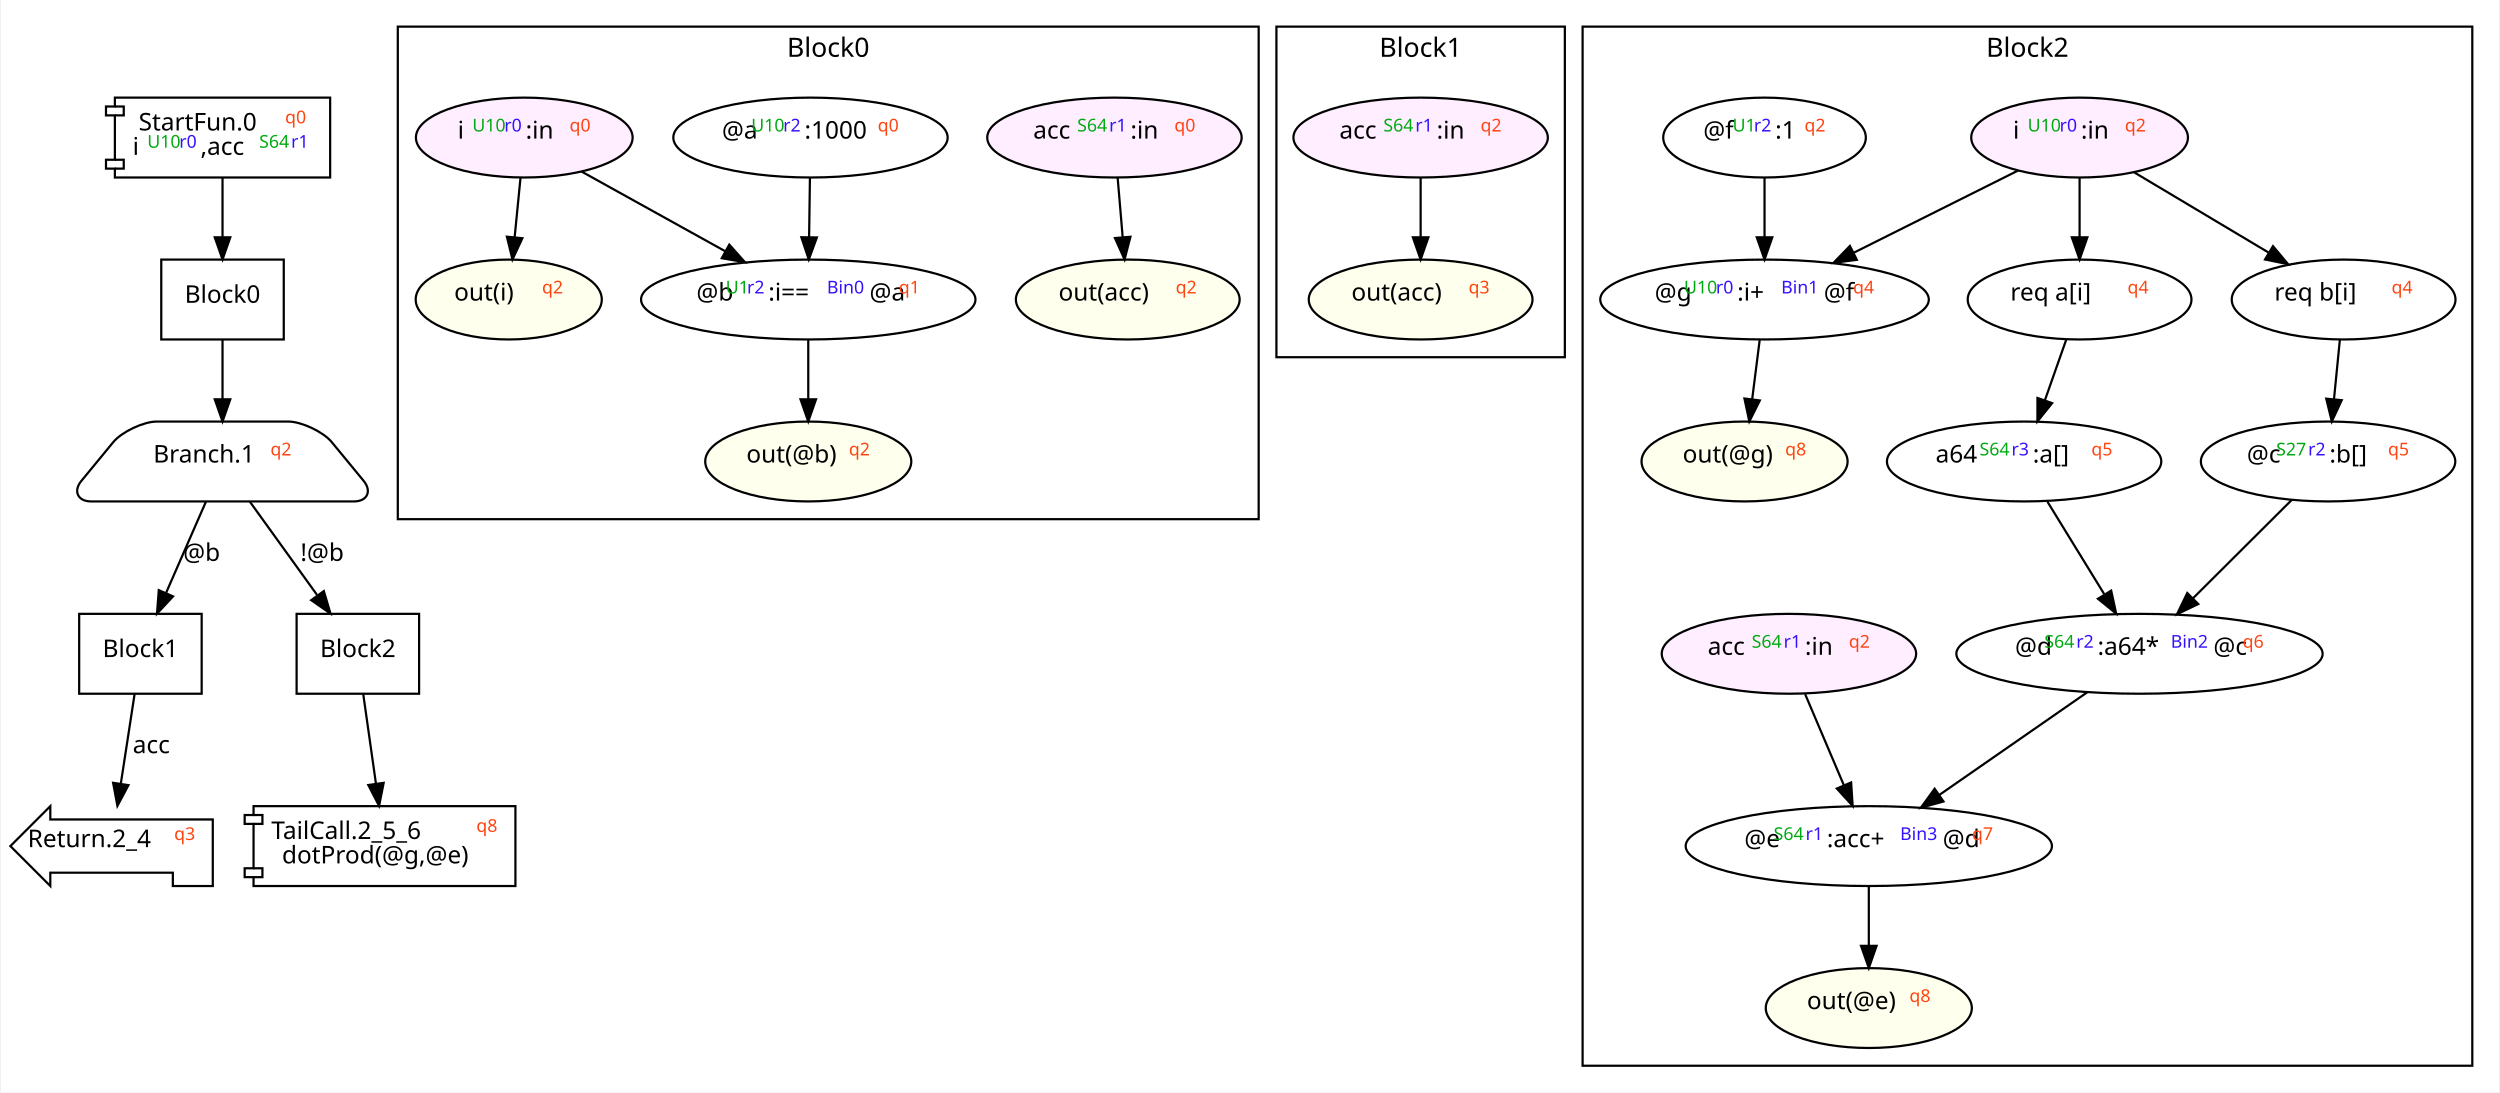
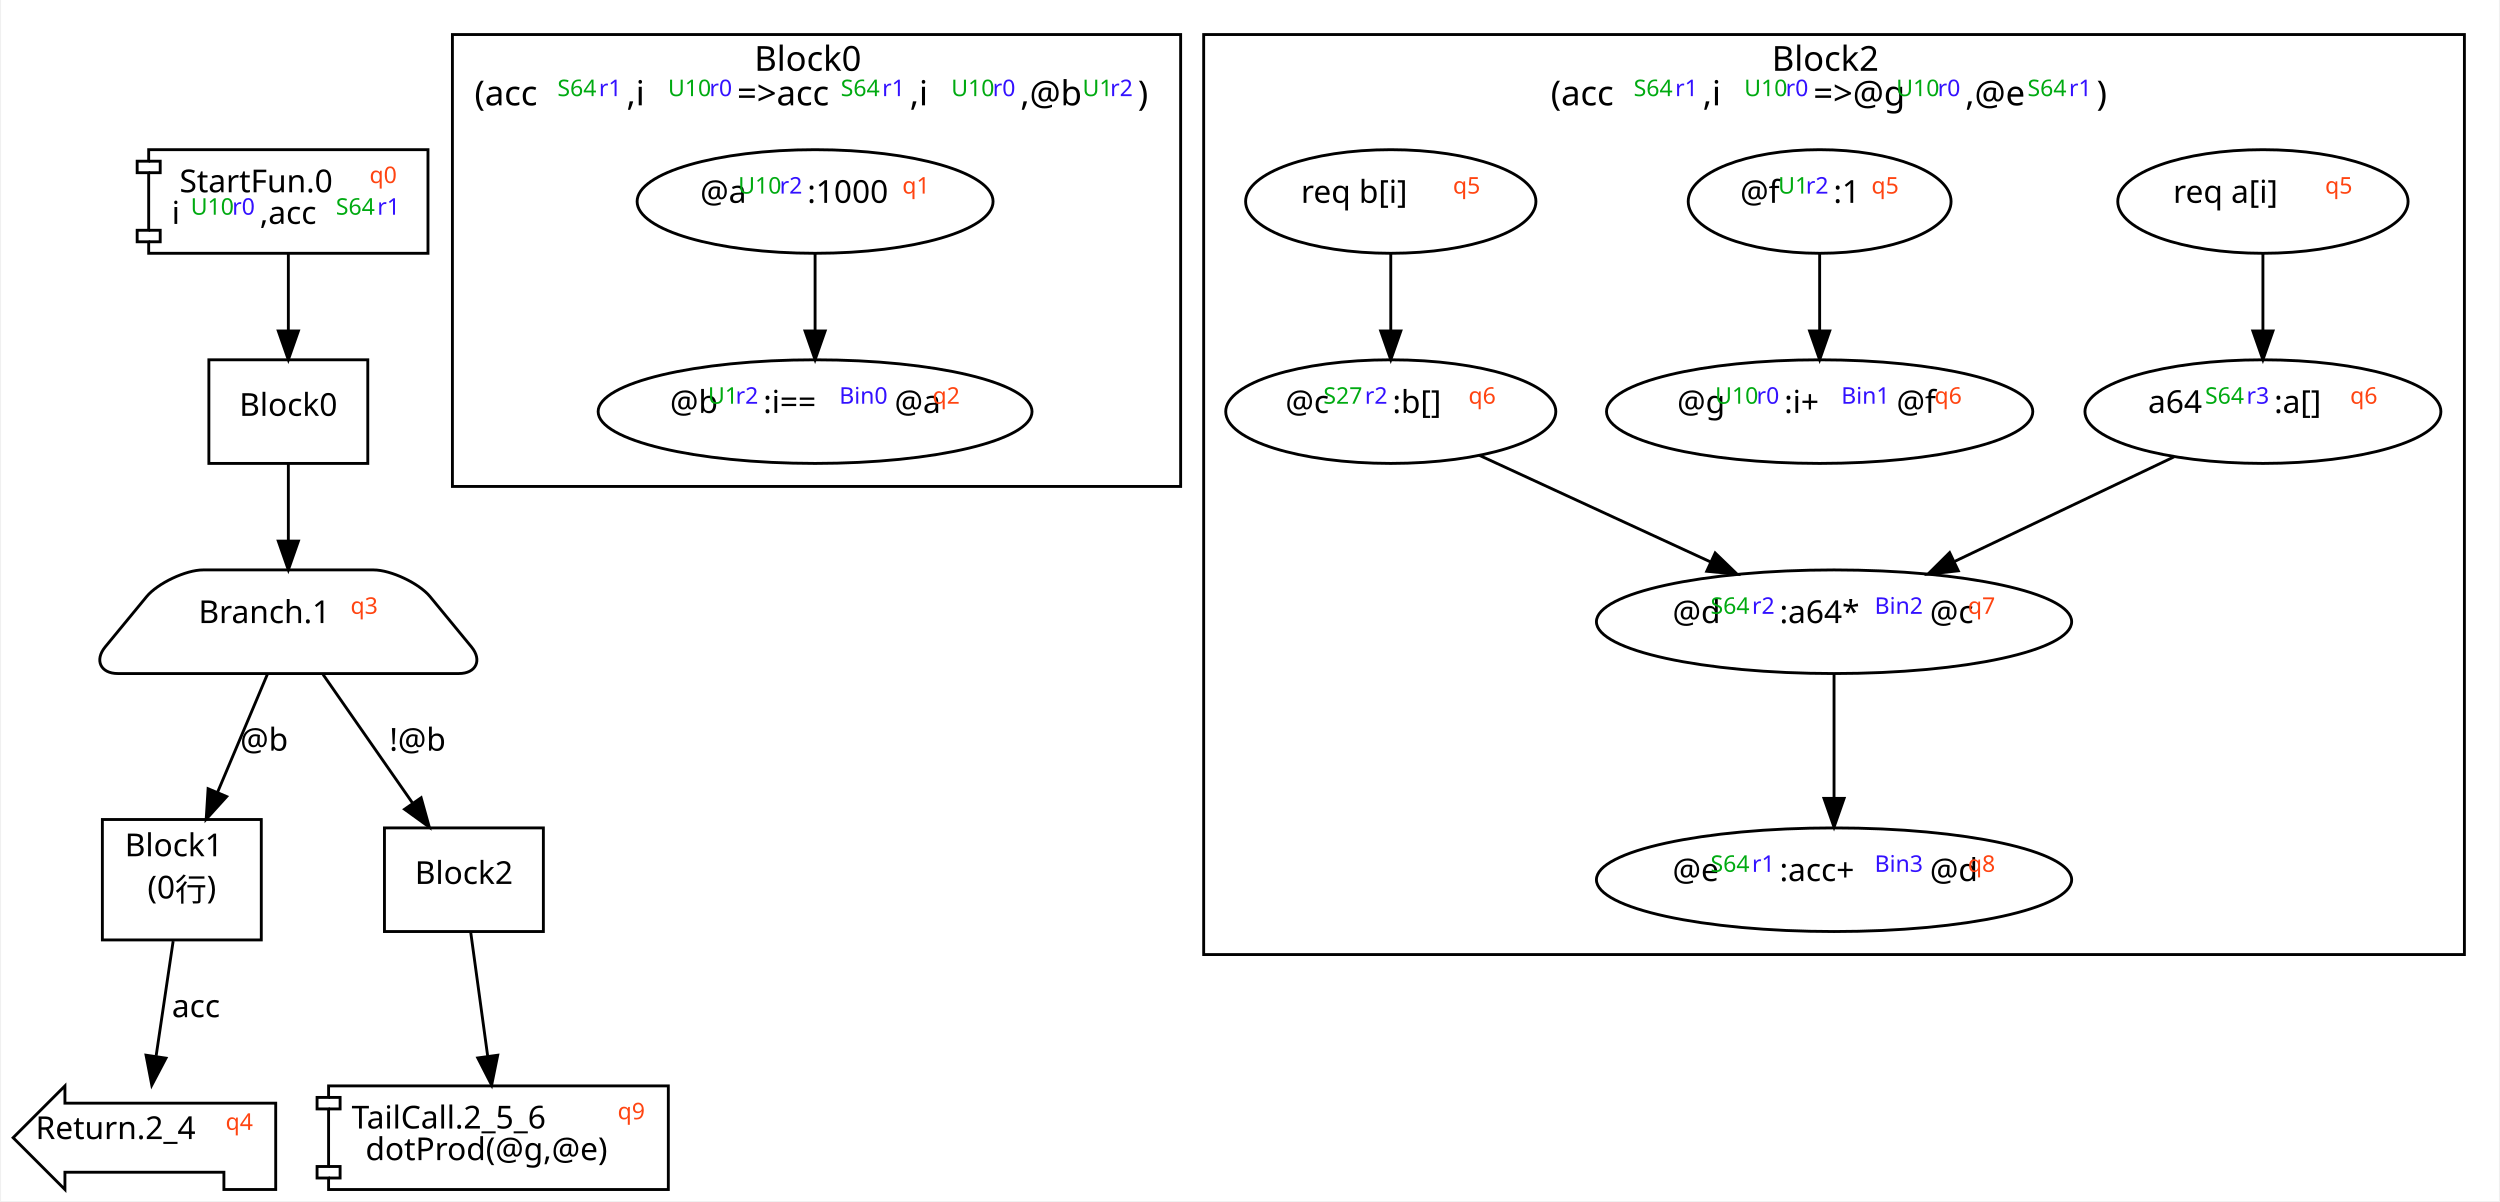
- <svg xmlns="http://www.w3.org/2000/svg" width="1126pt" height="492pt" viewBox="0.00 0.00 1125.81 492.34">
-   <g id="graph0" class="graph" transform="scale(1 1) rotate(0) translate(4 488.34)">
-     <polygon fill="white" stroke="transparent" points="-4,4 -4,-488.34 1121.81,-488.34 1121.81,4 -4,4" />
+ <svg xmlns="http://www.w3.org/2000/svg" width="868pt" height="417pt" viewBox="0.00 0.00 867.81 417.26">
+   <g id="graph0" class="graph" transform="scale(1 1) rotate(0) translate(4 413.26)">
+     <polygon fill="white" stroke="transparent" points="-4,4 -4,-413.26 863.81,-413.26 863.81,4 -4,4" />
    <g id="clust1" class="cluster">
-       <polygon fill="none" stroke="black" points="174.81,-254.34 174.81,-476.34 562.81,-476.34 562.81,-254.34 174.81,-254.34" />
-       <text text-anchor="middle" x="368.81" y="-462.74" font-family="Monaco" font-size="12.00">Block0</text>
+       <polygon fill="none" stroke="black" points="152.81,-244.26 152.81,-401.26 405.81,-401.26 405.81,-244.26 152.81,-244.26" />
+       <text text-anchor="start" x="257.7" y="-388.66" font-family="Monaco" font-size="12.00">Block0</text>
+       <text text-anchor="start" x="160.49" y="-376.66" font-family="Monaco" font-size="12.00">(acc</text>
+       <text text-anchor="start" x="189.29" y="-376.66" font-family="Monaco" baseline-shift="super" font-size="8.00" fill="#00aa11">S64</text>
+       <text text-anchor="start" x="203.69" y="-376.66" font-family="Monaco" baseline-shift="super" font-size="8.00" fill="#3311ff">r1</text>
+       <text text-anchor="start" x="213.3" y="-376.66" font-family="Monaco" font-size="12.00">,i</text>
+       <text text-anchor="start" x="227.7" y="-376.66" font-family="Monaco" baseline-shift="super" font-size="8.00" fill="#00aa11">U10</text>
+       <text text-anchor="start" x="242.1" y="-376.66" font-family="Monaco" baseline-shift="super" font-size="8.00" fill="#3311ff">r0</text>
+       <text text-anchor="start" x="251.7" y="-376.66" font-family="Monaco" font-size="12.00">=&gt;acc</text>
+       <text text-anchor="start" x="287.71" y="-376.66" font-family="Monaco" baseline-shift="super" font-size="8.00" fill="#00aa11">S64</text>
+       <text text-anchor="start" x="302.11" y="-376.66" font-family="Monaco" baseline-shift="super" font-size="8.00" fill="#3311ff">r1</text>
+       <text text-anchor="start" x="311.71" y="-376.66" font-family="Monaco" font-size="12.00">,i</text>
+       <text text-anchor="start" x="326.11" y="-376.66" font-family="Monaco" baseline-shift="super" font-size="8.00" fill="#00aa11">U10</text>
+       <text text-anchor="start" x="340.52" y="-376.66" font-family="Monaco" baseline-shift="super" font-size="8.00" fill="#3311ff">r0</text>
+       <text text-anchor="start" x="350.12" y="-376.66" font-family="Monaco" font-size="12.00">,@b</text>
+       <text text-anchor="start" x="371.72" y="-376.66" font-family="Monaco" baseline-shift="super" font-size="8.00" fill="#00aa11">U1</text>
+       <text text-anchor="start" x="381.32" y="-376.66" font-family="Monaco" baseline-shift="super" font-size="8.00" fill="#3311ff">r2</text>
+       <text text-anchor="start" x="390.92" y="-376.66" font-family="Monaco" font-size="12.00">)</text>
    </g>
    <g id="clust2" class="cluster">
-       <polygon fill="none" stroke="black" points="570.81,-327.34 570.81,-476.34 700.81,-476.34 700.81,-327.34 570.81,-327.34" />
-       <text text-anchor="middle" x="635.81" y="-462.74" font-family="Monaco" font-size="12.00">Block1</text>
-     </g>
-     <g id="clust3" class="cluster">
-       <polygon fill="none" stroke="black" points="708.81,-8 708.81,-476.34 1109.81,-476.34 1109.81,-8 708.81,-8" />
-       <text text-anchor="middle" x="909.31" y="-462.74" font-family="Monaco" font-size="12.00">Block2</text>
+       <polygon fill="none" stroke="black" points="413.81,-81.63 413.81,-401.26 851.81,-401.26 851.81,-81.63 413.81,-81.63" />
+       <text text-anchor="start" x="611.2" y="-388.66" font-family="Monaco" font-size="12.00">Block2</text>
+       <text text-anchor="start" x="534.39" y="-376.66" font-family="Monaco" font-size="12.00">(acc</text>
+       <text text-anchor="start" x="563.19" y="-376.66" font-family="Monaco" baseline-shift="super" font-size="8.00" fill="#00aa11">S64</text>
+       <text text-anchor="start" x="577.6" y="-376.66" font-family="Monaco" baseline-shift="super" font-size="8.00" fill="#3311ff">r1</text>
+       <text text-anchor="start" x="587.2" y="-376.66" font-family="Monaco" font-size="12.00">,i</text>
+       <text text-anchor="start" x="601.6" y="-376.66" font-family="Monaco" baseline-shift="super" font-size="8.00" fill="#00aa11">U10</text>
+       <text text-anchor="start" x="616" y="-376.66" font-family="Monaco" baseline-shift="super" font-size="8.00" fill="#3311ff">r0</text>
+       <text text-anchor="start" x="625.6" y="-376.66" font-family="Monaco" font-size="12.00">=&gt;@g</text>
+       <text text-anchor="start" x="654.41" y="-376.66" font-family="Monaco" baseline-shift="super" font-size="8.00" fill="#00aa11">U10</text>
+       <text text-anchor="start" x="668.81" y="-376.66" font-family="Monaco" baseline-shift="super" font-size="8.00" fill="#3311ff">r0</text>
+       <text text-anchor="start" x="678.41" y="-376.66" font-family="Monaco" font-size="12.00">,@e</text>
+       <text text-anchor="start" x="700.02" y="-376.66" font-family="Monaco" baseline-shift="super" font-size="8.00" fill="#00aa11">S64</text>
+       <text text-anchor="start" x="714.42" y="-376.66" font-family="Monaco" baseline-shift="super" font-size="8.00" fill="#3311ff">r1</text>
+       <text text-anchor="start" x="724.02" y="-376.66" font-family="Monaco" font-size="12.00">)</text>
    </g>
    <g id="node1" class="node">
-       <polygon fill="none" stroke="black" points="144.32,-444.34 47.29,-444.34 47.29,-440.34 43.29,-440.34 43.29,-436.34 47.29,-436.34 47.29,-416.34 43.29,-416.34 43.29,-412.34 47.29,-412.34 47.29,-408.34 144.32,-408.34 144.32,-444.34" />
-       <polyline fill="none" stroke="black" points="47.29,-440.34 51.29,-440.34 51.29,-436.34 47.29,-436.34 " />
-       <polyline fill="none" stroke="black" points="47.29,-416.34 51.29,-416.34 51.29,-412.34 47.29,-412.34 " />
-       <text text-anchor="start" x="58" y="-429.54" font-family="Monaco" font-size="11.00">StartFun.0</text>
-       <text text-anchor="start" x="124.01" y="-429.54" font-family="Monaco" baseline-shift="super" font-size="8.00" fill="#ff4411">q0</text>
-       <text text-anchor="start" x="55.3" y="-418.54" font-family="Monaco" font-size="11.00">i</text>
-       <text text-anchor="start" x="61.9" y="-418.54" font-family="Monaco" baseline-shift="super" font-size="8.00" fill="#00aa11">U10</text>
-       <text text-anchor="start" x="76.3" y="-418.54" font-family="Monaco" baseline-shift="super" font-size="8.00" fill="#3311ff">r0</text>
-       <text text-anchor="start" x="85.9" y="-418.54" font-family="Monaco" font-size="11.00">,acc</text>
-       <text text-anchor="start" x="112.31" y="-418.54" font-family="Monaco" baseline-shift="super" font-size="8.00" fill="#00aa11">S64</text>
-       <text text-anchor="start" x="126.71" y="-418.54" font-family="Monaco" baseline-shift="super" font-size="8.00" fill="#3311ff">r1</text>
+       <polygon fill="none" stroke="black" points="144.32,-361.26 47.29,-361.26 47.29,-357.26 43.29,-357.26 43.29,-353.26 47.29,-353.26 47.29,-333.26 43.29,-333.26 43.29,-329.26 47.29,-329.26 47.29,-325.26 144.32,-325.26 144.32,-361.26" />
+       <polyline fill="none" stroke="black" points="47.29,-357.26 51.29,-357.26 51.29,-353.26 47.29,-353.26 " />
+       <polyline fill="none" stroke="black" points="47.29,-333.26 51.29,-333.26 51.29,-329.26 47.29,-329.26 " />
+       <text text-anchor="start" x="58" y="-346.46" font-family="Monaco" font-size="11.00">StartFun.0</text>
+       <text text-anchor="start" x="124.01" y="-346.46" font-family="Monaco" baseline-shift="super" font-size="8.00" fill="#ff4411">q0</text>
+       <text text-anchor="start" x="55.3" y="-335.46" font-family="Monaco" font-size="11.00">i</text>
+       <text text-anchor="start" x="61.9" y="-335.46" font-family="Monaco" baseline-shift="super" font-size="8.00" fill="#00aa11">U10</text>
+       <text text-anchor="start" x="76.3" y="-335.46" font-family="Monaco" baseline-shift="super" font-size="8.00" fill="#3311ff">r0</text>
+       <text text-anchor="start" x="85.9" y="-335.46" font-family="Monaco" font-size="11.00">,acc</text>
+       <text text-anchor="start" x="112.31" y="-335.46" font-family="Monaco" baseline-shift="super" font-size="8.00" fill="#00aa11">S64</text>
+       <text text-anchor="start" x="126.71" y="-335.46" font-family="Monaco" baseline-shift="super" font-size="8.00" fill="#3311ff">r1</text>
    </g>
    <g id="node2" class="node">
-       <polygon fill="none" stroke="black" points="123.41,-371.34 68.2,-371.34 68.2,-335.34 123.41,-335.34 123.41,-371.34" />
-       <text text-anchor="middle" x="95.81" y="-351.87" font-family="Monaco" font-size="11.00">Block0</text>
+       <polygon fill="none" stroke="black" points="123.41,-288.26 68.2,-288.26 68.2,-252.26 123.41,-252.26 123.41,-288.26" />
+       <text text-anchor="middle" x="95.81" y="-268.79" font-family="Monaco" font-size="11.00">Block0</text>
    </g>
    <g id="edge1" class="edge">
-       <path fill="none" stroke="black" d="M95.81,-408.15C95.81,-400.13 95.81,-390.38 95.81,-381.41" />
-       <polygon fill="black" stroke="black" points="99.31,-381.37 95.81,-371.37 92.31,-381.37 99.31,-381.37" />
+       <path fill="none" stroke="black" d="M95.81,-325.07C95.81,-317.04 95.81,-307.3 95.81,-298.32" />
+       <polygon fill="black" stroke="black" points="99.31,-298.28 95.81,-288.28 92.31,-298.28 99.31,-298.28" />
    </g>
    <g id="node3" class="node">
-       <path fill="none" stroke="black" d="M125.41,-298.34C125.41,-298.34 66.2,-298.34 66.2,-298.34 60.2,-298.34 50.39,-293.7 46.57,-289.07 46.57,-289.07 32.19,-271.6 32.19,-271.6 28.38,-266.97 30.57,-262.34 36.57,-262.34 36.57,-262.34 155.05,-262.34 155.05,-262.34 161.05,-262.34 163.23,-266.97 159.42,-271.6 159.42,-271.6 145.04,-289.07 145.04,-289.07 141.23,-293.7 131.41,-298.34 125.41,-298.34" />
-       <text text-anchor="start" x="64.6" y="-279.87" font-family="Monaco" font-size="11.00">Branch.1</text>
-       <text text-anchor="start" x="117.41" y="-279.87" font-family="Monaco" baseline-shift="super" font-size="8.00" fill="#ff4411">q2</text>
+       <path fill="none" stroke="black" d="M125.41,-215.26C125.41,-215.26 66.2,-215.26 66.2,-215.26 60.2,-215.26 50.39,-210.62 46.57,-205.99 46.57,-205.99 32.19,-188.52 32.19,-188.52 28.38,-183.89 30.57,-179.26 36.57,-179.26 36.57,-179.26 155.05,-179.26 155.05,-179.26 161.05,-179.26 163.23,-183.89 159.42,-188.52 159.42,-188.52 145.04,-205.99 145.04,-205.99 141.23,-210.62 131.41,-215.26 125.41,-215.26" />
+       <text text-anchor="start" x="64.6" y="-196.79" font-family="Monaco" font-size="11.00">Branch.1</text>
+       <text text-anchor="start" x="117.41" y="-196.79" font-family="Monaco" baseline-shift="super" font-size="8.00" fill="#ff4411">q3</text>
    </g>
    <g id="edge2" class="edge">
-       <path fill="none" stroke="black" d="M95.81,-335.15C95.81,-327.13 95.81,-317.38 95.81,-308.41" />
-       <polygon fill="black" stroke="black" points="99.31,-308.37 95.81,-298.37 92.31,-308.37 99.31,-308.37" />
+       <path fill="none" stroke="black" d="M95.81,-252.07C95.81,-244.04 95.81,-234.3 95.81,-225.32" />
+       <polygon fill="black" stroke="black" points="99.31,-225.28 95.81,-215.28 92.31,-225.28 99.31,-225.28" />
    </g>
    <g id="node4" class="node">
-       <polygon fill="none" stroke="black" points="86.41,-211.67 31.2,-211.67 31.2,-175.67 86.41,-175.67 86.41,-211.67" />
-       <text text-anchor="middle" x="58.81" y="-192.2" font-family="Monaco" font-size="11.00">Block1</text>
+       <polygon fill="none" stroke="black" points="86.41,-128.55 31.2,-128.55 31.2,-86.71 86.41,-86.71 86.41,-128.55" />
+       <text text-anchor="start" x="39" y="-115.79" font-family="Monaco" font-size="11.00">Block1</text>
+       <text text-anchor="middle" x="58.81" y="-101.12" font-family="Monaco" font-size="11.00">(0行)</text>
    </g>
    <g id="edge3" class="edge">
-       <path fill="none" stroke="black" d="M88.32,-262.2C83.15,-250.38 76.19,-234.44 70.32,-221.01" />
-       <polygon fill="black" stroke="black" points="73.49,-219.54 66.28,-211.78 67.08,-222.34 73.49,-219.54" />
-       <text text-anchor="middle" x="86.41" y="-235.54" font-family="Monaco" font-size="11.00">@b</text>
+       <path fill="none" stroke="black" d="M88.5,-178.94C83.58,-167.3 76.98,-151.67 71.25,-138.1" />
+       <polygon fill="black" stroke="black" points="74.38,-136.52 67.27,-128.66 67.93,-139.24 74.38,-136.52" />
+       <text text-anchor="middle" x="87.41" y="-152.46" font-family="Monaco" font-size="11.00">@b</text>
    </g>
    <g id="node5" class="node">
-       <polygon fill="none" stroke="black" points="184.41,-211.67 129.2,-211.67 129.2,-175.67 184.41,-175.67 184.41,-211.67" />
-       <text text-anchor="middle" x="156.81" y="-192.2" font-family="Monaco" font-size="11.00">Block2</text>
+       <polygon fill="none" stroke="black" points="184.41,-125.63 129.2,-125.63 129.2,-89.63 184.41,-89.63 184.41,-125.63" />
+       <text text-anchor="middle" x="156.81" y="-106.16" font-family="Monaco" font-size="11.00">Block2</text>
    </g>
    <g id="edge4" class="edge">
-       <path fill="none" stroke="black" d="M108.15,-262.2C116.83,-250.15 128.6,-233.82 138.39,-220.23" />
-       <polygon fill="black" stroke="black" points="141.47,-221.94 144.48,-211.78 135.79,-217.84 141.47,-221.94" />
-       <text text-anchor="middle" x="140.71" y="-235.54" font-family="Monaco" font-size="11.00">!@b</text>
+       <path fill="none" stroke="black" d="M107.86,-178.94C116.71,-166.22 128.89,-148.72 138.89,-134.37" />
+       <polygon fill="black" stroke="black" points="141.94,-136.11 144.78,-125.9 136.19,-132.11 141.94,-136.11" />
+       <text text-anchor="middle" x="140.71" y="-152.46" font-family="Monaco" font-size="11.00">!@b</text>
    </g>
    <g id="node6" class="node">
-       <polygon fill="none" stroke="black" points="91.42,-119 18.19,-119 18.19,-125 0.19,-107 18.19,-89 18.19,-95 73.42,-95 73.42,-89 91.42,-89 91.42,-119" />
-       <text text-anchor="start" x="8" y="-106.53" font-family="Monaco" font-size="11.00">Return.2_4</text>
-       <text text-anchor="start" x="74.01" y="-106.53" font-family="Monaco" baseline-shift="super" font-size="8.00" fill="#ff4411">q3</text>
+       <polygon fill="none" stroke="black" points="91.42,-30 18.19,-30 18.19,-36 0.19,-18 18.19,0 18.19,-6 73.42,-6 73.42,0 91.42,0 91.42,-30" />
+       <text text-anchor="start" x="8" y="-17.53" font-family="Monaco" font-size="11.00">Return.2_4</text>
+       <text text-anchor="start" x="74.01" y="-17.53" font-family="Monaco" baseline-shift="super" font-size="8.00" fill="#ff4411">q4</text>
    </g>
    <g id="edge5" class="edge">
-       <path fill="none" stroke="black" d="M56.18,-175.53C54.4,-163.94 52.01,-148.39 49.97,-135.13" />
-       <polygon fill="black" stroke="black" points="53.41,-134.46 48.43,-125.11 46.49,-135.52 53.41,-134.46" />
-       <text text-anchor="middle" x="63.71" y="-148.87" font-family="Monaco" font-size="11.00">acc</text>
+       <path fill="none" stroke="black" d="M55.79,-86.3C54.03,-74.45 51.79,-59.35 49.88,-46.45" />
+       <polygon fill="black" stroke="black" points="53.3,-45.64 48.37,-36.26 46.37,-46.67 53.3,-45.64" />
+       <text text-anchor="middle" x="63.71" y="-59.87" font-family="Monaco" font-size="11.00">acc</text>
    </g>
    <g id="node7" class="node">
-       <polygon fill="none" stroke="black" points="227.82,-125 109.79,-125 109.79,-121 105.79,-121 105.79,-117 109.79,-117 109.79,-97 105.79,-97 105.79,-93 109.79,-93 109.79,-89 227.82,-89 227.82,-125" />
-       <polyline fill="none" stroke="black" points="109.79,-121 113.79,-121 113.79,-117 109.79,-117 " />
-       <polyline fill="none" stroke="black" points="109.79,-97 113.79,-97 113.79,-93 109.79,-93 " />
-       <text text-anchor="start" x="117.8" y="-110.2" font-family="Monaco" font-size="11.00">TailCall.2_5_6</text>
-       <text text-anchor="start" x="210.21" y="-110.2" font-family="Monaco" baseline-shift="super" font-size="8.00" fill="#ff4411">q8</text>
-       <text text-anchor="start" x="122.6" y="-99.2" font-family="Monaco" font-size="11.00">dotProd(@g,@e)</text>
+       <polygon fill="none" stroke="black" points="227.82,-36 109.79,-36 109.79,-32 105.79,-32 105.79,-28 109.79,-28 109.79,-8 105.79,-8 105.79,-4 109.79,-4 109.79,0 227.82,0 227.82,-36" />
+       <polyline fill="none" stroke="black" points="109.79,-32 113.79,-32 113.79,-28 109.79,-28 " />
+       <polyline fill="none" stroke="black" points="109.79,-8 113.79,-8 113.79,-4 109.79,-4 " />
+       <text text-anchor="start" x="117.8" y="-21.2" font-family="Monaco" font-size="11.00">TailCall.2_5_6</text>
+       <text text-anchor="start" x="210.21" y="-21.2" font-family="Monaco" baseline-shift="super" font-size="8.00" fill="#ff4411">q9</text>
+       <text text-anchor="start" x="122.6" y="-10.2" font-family="Monaco" font-size="11.00">dotProd(@g,@e)</text>
    </g>
    <g id="edge6" class="edge">
-       <path fill="none" stroke="black" d="M159.23,-175.53C160.88,-163.94 163.08,-148.39 164.96,-135.13" />
-       <polygon fill="black" stroke="black" points="168.44,-135.5 166.38,-125.11 161.51,-134.52 168.44,-135.5" />
+       <path fill="none" stroke="black" d="M159.18,-89.32C160.85,-77.07 163.14,-60.41 165.06,-46.38" />
+       <polygon fill="black" stroke="black" points="168.55,-46.66 166.44,-36.28 161.62,-45.71 168.55,-46.66" />
    </g>
    <g id="node8" class="node">
-       <ellipse fill="none" stroke="black" cx="360.81" cy="-426.34" rx="61.83" ry="18" />
-       <text text-anchor="start" x="320.9" y="-425.87" font-family="Monaco" font-size="11.00">@a</text>
-       <text text-anchor="start" x="334.1" y="-425.87" font-family="Monaco" baseline-shift="super" font-size="8.00" fill="#00aa11">U10</text>
-       <text text-anchor="start" x="348.5" y="-425.87" font-family="Monaco" baseline-shift="super" font-size="8.00" fill="#3311ff">r2</text>
-       <text text-anchor="start" x="358.11" y="-425.87" font-family="Monaco" font-size="11.00">:1000</text>
-       <text text-anchor="start" x="391.11" y="-425.87" font-family="Monaco" baseline-shift="super" font-size="8.00" fill="#ff4411">q0</text>
+       <ellipse fill="none" stroke="black" cx="278.81" cy="-343.26" rx="61.83" ry="18" />
+       <text text-anchor="start" x="238.9" y="-342.79" font-family="Monaco" font-size="11.00">@a</text>
+       <text text-anchor="start" x="252.1" y="-342.79" font-family="Monaco" baseline-shift="super" font-size="8.00" fill="#00aa11">U10</text>
+       <text text-anchor="start" x="266.5" y="-342.79" font-family="Monaco" baseline-shift="super" font-size="8.00" fill="#3311ff">r2</text>
+       <text text-anchor="start" x="276.11" y="-342.79" font-family="Monaco" font-size="11.00">:1000</text>
+       <text text-anchor="start" x="309.11" y="-342.79" font-family="Monaco" baseline-shift="super" font-size="8.00" fill="#ff4411">q1</text>
+     </g>
+     <g id="node9" class="node">
+       <ellipse fill="none" stroke="black" cx="278.81" cy="-270.26" rx="75.37" ry="18" />
+       <text text-anchor="start" x="228.4" y="-269.79" font-family="Monaco" font-size="11.00">@b</text>
+       <text text-anchor="start" x="241.6" y="-269.79" font-family="Monaco" baseline-shift="super" font-size="8.00" fill="#00aa11">U1</text>
+       <text text-anchor="start" x="251.2" y="-269.79" font-family="Monaco" baseline-shift="super" font-size="8.00" fill="#3311ff">r2</text>
+       <text text-anchor="start" x="260.8" y="-269.79" font-family="Monaco" font-size="11.00">:i==</text>
+       <text text-anchor="start" x="287.21" y="-269.79" font-family="Monaco" baseline-shift="super" font-size="8.00" fill="#3311ff">Bin0</text>
+       <text text-anchor="start" x="306.41" y="-269.79" font-family="Monaco" font-size="11.00">@a</text>
+       <text text-anchor="start" x="319.61" y="-269.79" font-family="Monaco" baseline-shift="super" font-size="8.00" fill="#ff4411">q2</text>
+     </g>
+     <g id="edge7" class="edge">
+       <path fill="none" stroke="black" d="M278.81,-325.07C278.81,-317.04 278.81,-307.3 278.81,-298.32" />
+       <polygon fill="black" stroke="black" points="282.31,-298.28 278.81,-288.28 275.31,-298.28 282.31,-298.28" />
    </g>
    <g id="node10" class="node">
-       <ellipse fill="none" stroke="black" cx="359.81" cy="-353.34" rx="75.37" ry="18" />
-       <text text-anchor="start" x="309.4" y="-352.87" font-family="Monaco" font-size="11.00">@b</text>
-       <text text-anchor="start" x="322.6" y="-352.87" font-family="Monaco" baseline-shift="super" font-size="8.00" fill="#00aa11">U1</text>
-       <text text-anchor="start" x="332.2" y="-352.87" font-family="Monaco" baseline-shift="super" font-size="8.00" fill="#3311ff">r2</text>
-       <text text-anchor="start" x="341.8" y="-352.87" font-family="Monaco" font-size="11.00">:i==</text>
-       <text text-anchor="start" x="368.21" y="-352.87" font-family="Monaco" baseline-shift="super" font-size="8.00" fill="#3311ff">Bin0</text>
-       <text text-anchor="start" x="387.41" y="-352.87" font-family="Monaco" font-size="11.00">@a</text>
-       <text text-anchor="start" x="400.61" y="-352.87" font-family="Monaco" baseline-shift="super" font-size="8.00" fill="#ff4411">q1</text>
-     </g>
-     <g id="edge7" class="edge">
-       <path fill="none" stroke="black" d="M360.56,-408.15C360.45,-400.13 360.31,-390.38 360.19,-381.41" />
-       <polygon fill="black" stroke="black" points="363.69,-381.32 360.05,-371.37 356.69,-381.41 363.69,-381.32" />
-     </g>
-     <g id="node9" class="node">
-       <ellipse fill="#ffffee" stroke="black" cx="503.81" cy="-353.34" rx="50.43" ry="18" />
-       <text text-anchor="start" x="472.6" y="-352.87" font-family="Monaco" font-size="11.00">out(acc)</text>
-       <text text-anchor="start" x="525.41" y="-352.87" font-family="Monaco" baseline-shift="super" font-size="8.00" fill="#ff4411">q2</text>
+       <ellipse fill="none" stroke="black" cx="478.81" cy="-270.26" rx="57.34" ry="18" />
+       <text text-anchor="start" x="442.2" y="-269.79" font-family="Monaco" font-size="11.00">@c</text>
+       <text text-anchor="start" x="455.4" y="-269.79" font-family="Monaco" baseline-shift="super" font-size="8.00" fill="#00aa11">S27</text>
+       <text text-anchor="start" x="469.8" y="-269.79" font-family="Monaco" baseline-shift="super" font-size="8.00" fill="#3311ff">r2</text>
+       <text text-anchor="start" x="479.41" y="-269.79" font-family="Monaco" font-size="11.00">:b[]</text>
+       <text text-anchor="start" x="505.81" y="-269.79" font-family="Monaco" baseline-shift="super" font-size="8.00" fill="#ff4411">q6</text>
+     </g>
+     <g id="node11" class="node">
+       <ellipse fill="none" stroke="black" cx="632.81" cy="-197.26" rx="82.55" ry="18" />
+       <text text-anchor="start" x="576.7" y="-196.79" font-family="Monaco" font-size="11.00">@d</text>
+       <text text-anchor="start" x="589.9" y="-196.79" font-family="Monaco" baseline-shift="super" font-size="8.00" fill="#00aa11">S64</text>
+       <text text-anchor="start" x="604.3" y="-196.79" font-family="Monaco" baseline-shift="super" font-size="8.00" fill="#3311ff">r2</text>
+       <text text-anchor="start" x="613.9" y="-196.79" font-family="Monaco" font-size="11.00">:a64*</text>
+       <text text-anchor="start" x="646.91" y="-196.79" font-family="Monaco" baseline-shift="super" font-size="8.00" fill="#3311ff">Bin2</text>
+       <text text-anchor="start" x="666.11" y="-196.79" font-family="Monaco" font-size="11.00">@c</text>
+       <text text-anchor="start" x="679.31" y="-196.79" font-family="Monaco" baseline-shift="super" font-size="8.00" fill="#ff4411">q7</text>
+     </g>
+     <g id="edge9" class="edge">
+       <path fill="none" stroke="black" d="M509.6,-255.06C532.66,-244.43 564.5,-229.75 590.03,-217.98" />
+       <polygon fill="black" stroke="black" points="591.51,-221.15 599.13,-213.78 588.58,-214.79 591.51,-221.15" />
+     </g>
+     <g id="node14" class="node">
+       <ellipse fill="none" stroke="black" cx="632.81" cy="-107.63" rx="82.55" ry="18" />
+       <text text-anchor="start" x="576.7" y="-107.16" font-family="Monaco" font-size="11.00">@e</text>
+       <text text-anchor="start" x="589.9" y="-107.16" font-family="Monaco" baseline-shift="super" font-size="8.00" fill="#00aa11">S64</text>
+       <text text-anchor="start" x="604.3" y="-107.16" font-family="Monaco" baseline-shift="super" font-size="8.00" fill="#3311ff">r1</text>
+       <text text-anchor="start" x="613.9" y="-107.16" font-family="Monaco" font-size="11.00">:acc+</text>
+       <text text-anchor="start" x="646.91" y="-107.16" font-family="Monaco" baseline-shift="super" font-size="8.00" fill="#3311ff">Bin3</text>
+       <text text-anchor="start" x="666.11" y="-107.16" font-family="Monaco" font-size="11.00">@d</text>
+       <text text-anchor="start" x="679.31" y="-107.16" font-family="Monaco" baseline-shift="super" font-size="8.00" fill="#ff4411">q8</text>
+     </g>
+     <g id="edge10" class="edge">
+       <path fill="none" stroke="black" d="M632.81,-178.94C632.81,-166.7 632.81,-150.04 632.81,-136.01" />
+       <polygon fill="black" stroke="black" points="636.31,-135.9 632.81,-125.9 629.31,-135.9 636.31,-135.9" />
    </g>
    <g id="node12" class="node">
-       <ellipse fill="#ffffee" stroke="black" cx="359.81" cy="-280.34" rx="46.44" ry="18" />
-       <text text-anchor="start" x="331.9" y="-279.87" font-family="Monaco" font-size="11.00">out(@b)</text>
-       <text text-anchor="start" x="378.11" y="-279.87" font-family="Monaco" baseline-shift="super" font-size="8.00" fill="#ff4411">q2</text>
+       <ellipse fill="none" stroke="black" cx="627.81" cy="-270.26" rx="74.05" ry="18" />
+       <text text-anchor="start" x="578.3" y="-269.79" font-family="Monaco" font-size="11.00">@g</text>
+       <text text-anchor="start" x="591.5" y="-269.79" font-family="Monaco" baseline-shift="super" font-size="8.00" fill="#00aa11">U10</text>
+       <text text-anchor="start" x="605.9" y="-269.79" font-family="Monaco" baseline-shift="super" font-size="8.00" fill="#3311ff">r0</text>
+       <text text-anchor="start" x="615.5" y="-269.79" font-family="Monaco" font-size="11.00">:i+</text>
+       <text text-anchor="start" x="635.31" y="-269.79" font-family="Monaco" baseline-shift="super" font-size="8.00" fill="#3311ff">Bin1</text>
+       <text text-anchor="start" x="654.51" y="-269.79" font-family="Monaco" font-size="11.00">@f</text>
+       <text text-anchor="start" x="667.71" y="-269.79" font-family="Monaco" baseline-shift="super" font-size="8.00" fill="#ff4411">q6</text>
+     </g>
+     <g id="node13" class="node">
+       <ellipse fill="none" stroke="black" cx="781.81" cy="-343.26" rx="50.43" ry="18" />
+       <text text-anchor="start" x="750.6" y="-342.79" font-family="Monaco" font-size="11.00">req a[i]</text>
+       <text text-anchor="start" x="803.41" y="-342.79" font-family="Monaco" baseline-shift="super" font-size="8.00" fill="#ff4411">q5</text>
+     </g>
+     <g id="node15" class="node">
+       <ellipse fill="none" stroke="black" cx="781.81" cy="-270.26" rx="61.83" ry="18" />
+       <text text-anchor="start" x="741.9" y="-269.79" font-family="Monaco" font-size="11.00">a64</text>
+       <text text-anchor="start" x="761.7" y="-269.79" font-family="Monaco" baseline-shift="super" font-size="8.00" fill="#00aa11">S64</text>
+       <text text-anchor="start" x="776.11" y="-269.79" font-family="Monaco" baseline-shift="super" font-size="8.00" fill="#3311ff">r3</text>
+       <text text-anchor="start" x="785.71" y="-269.79" font-family="Monaco" font-size="11.00">:a[]</text>
+       <text text-anchor="start" x="812.11" y="-269.79" font-family="Monaco" baseline-shift="super" font-size="8.00" fill="#ff4411">q6</text>
+     </g>
+     <g id="edge12" class="edge">
+       <path fill="none" stroke="black" d="M781.81,-325.07C781.81,-317.04 781.81,-307.3 781.81,-298.32" />
+       <polygon fill="black" stroke="black" points="785.31,-298.28 781.81,-288.28 778.31,-298.28 785.31,-298.28" />
    </g>
    <g id="edge8" class="edge">
-       <path fill="none" stroke="black" d="M359.81,-335.15C359.81,-327.13 359.81,-317.38 359.81,-308.41" />
-       <polygon fill="black" stroke="black" points="363.31,-308.37 359.81,-298.37 356.31,-308.37 363.31,-308.37" />
-     </g>
-     <g id="node11" class="node">
-       <ellipse fill="#ffffee" stroke="black" cx="224.81" cy="-353.34" rx="41.94" ry="18" />
-       <text text-anchor="start" x="200.2" y="-352.87" font-family="Monaco" font-size="11.00">out(i)</text>
-       <text text-anchor="start" x="239.81" y="-352.87" font-family="Monaco" baseline-shift="super" font-size="8.00" fill="#ff4411">q2</text>
-     </g>
-     <g id="node13" class="node">
-       <ellipse fill="#ffeeff" stroke="black" cx="497.81" cy="-426.34" rx="57.34" ry="18" />
-       <text text-anchor="start" x="461.2" y="-425.87" font-family="Monaco" font-size="11.00">acc</text>
-       <text text-anchor="start" x="481" y="-425.87" font-family="Monaco" baseline-shift="super" font-size="8.00" fill="#00aa11">S64</text>
-       <text text-anchor="start" x="495.41" y="-425.87" font-family="Monaco" baseline-shift="super" font-size="8.00" fill="#3311ff">r1</text>
-       <text text-anchor="start" x="505.01" y="-425.87" font-family="Monaco" font-size="11.00">:in</text>
-       <text text-anchor="start" x="524.81" y="-425.87" font-family="Monaco" baseline-shift="super" font-size="8.00" fill="#ff4411">q0</text>
-     </g>
-     <g id="edge9" class="edge">
-       <path fill="none" stroke="black" d="M499.26,-408.15C499.94,-400.13 500.76,-390.38 501.52,-381.41" />
-       <polygon fill="black" stroke="black" points="505.01,-381.62 502.37,-371.37 498.04,-381.04 505.01,-381.62" />
-     </g>
-     <g id="node14" class="node">
-       <ellipse fill="#ffeeff" stroke="black" cx="231.81" cy="-426.34" rx="48.84" ry="18" />
-       <text text-anchor="start" x="201.8" y="-425.87" font-family="Monaco" font-size="11.00">i</text>
-       <text text-anchor="start" x="208.4" y="-425.87" font-family="Monaco" baseline-shift="super" font-size="8.00" fill="#00aa11">U10</text>
-       <text text-anchor="start" x="222.8" y="-425.87" font-family="Monaco" baseline-shift="super" font-size="8.00" fill="#3311ff">r0</text>
-       <text text-anchor="start" x="232.41" y="-425.87" font-family="Monaco" font-size="11.00">:in</text>
-       <text text-anchor="start" x="252.21" y="-425.87" font-family="Monaco" baseline-shift="super" font-size="8.00" fill="#ff4411">q0</text>
-     </g>
-     <g id="edge10" class="edge">
-       <path fill="none" stroke="black" d="M257.71,-410.97C276.29,-400.66 301.61,-386.62 322.38,-375.1" />
-       <polygon fill="black" stroke="black" points="324.22,-378.08 331.27,-370.17 320.83,-371.96 324.22,-378.08" />
+       <path fill="none" stroke="black" d="M750.93,-254.54C728.88,-244.04 698.96,-229.78 674.75,-218.24" />
+       <polygon fill="black" stroke="black" points="675.98,-214.95 665.45,-213.81 672.97,-221.27 675.98,-214.95" />
+     </g>
+     <g id="node16" class="node">
+       <ellipse fill="none" stroke="black" cx="627.81" cy="-343.26" rx="45.66" ry="18" />
+       <text text-anchor="start" x="600.2" y="-342.79" font-family="Monaco" font-size="11.00">@f</text>
+       <text text-anchor="start" x="613.4" y="-342.79" font-family="Monaco" baseline-shift="super" font-size="8.00" fill="#00aa11">U1</text>
+       <text text-anchor="start" x="623.01" y="-342.79" font-family="Monaco" baseline-shift="super" font-size="8.00" fill="#3311ff">r2</text>
+       <text text-anchor="start" x="632.61" y="-342.79" font-family="Monaco" font-size="11.00">:1</text>
+       <text text-anchor="start" x="645.81" y="-342.79" font-family="Monaco" baseline-shift="super" font-size="8.00" fill="#ff4411">q5</text>
    </g>
    <g id="edge11" class="edge">
-       <path fill="none" stroke="black" d="M230.11,-408.15C229.32,-400.13 228.36,-390.38 227.47,-381.41" />
-       <polygon fill="black" stroke="black" points="230.95,-380.97 226.49,-371.37 223.98,-381.66 230.95,-380.97" />
-     </g>
-     <g id="node15" class="node">
-       <ellipse fill="#ffeeff" stroke="black" cx="635.81" cy="-426.34" rx="57.34" ry="18" />
-       <text text-anchor="start" x="599.2" y="-425.87" font-family="Monaco" font-size="11.00">acc</text>
-       <text text-anchor="start" x="619" y="-425.87" font-family="Monaco" baseline-shift="super" font-size="8.00" fill="#00aa11">S64</text>
-       <text text-anchor="start" x="633.41" y="-425.87" font-family="Monaco" baseline-shift="super" font-size="8.00" fill="#3311ff">r1</text>
-       <text text-anchor="start" x="643.01" y="-425.87" font-family="Monaco" font-size="11.00">:in</text>
-       <text text-anchor="start" x="662.81" y="-425.87" font-family="Monaco" baseline-shift="super" font-size="8.00" fill="#ff4411">q2</text>
-     </g>
-     <g id="node16" class="node">
-       <ellipse fill="#ffffee" stroke="black" cx="635.81" cy="-353.34" rx="50.43" ry="18" />
-       <text text-anchor="start" x="604.6" y="-352.87" font-family="Monaco" font-size="11.00">out(acc)</text>
-       <text text-anchor="start" x="657.41" y="-352.87" font-family="Monaco" baseline-shift="super" font-size="8.00" fill="#ff4411">q3</text>
-     </g>
-     <g id="edge12" class="edge">
-       <path fill="none" stroke="black" d="M635.81,-408.15C635.81,-400.13 635.81,-390.38 635.81,-381.41" />
-       <polygon fill="black" stroke="black" points="639.31,-381.37 635.81,-371.37 632.31,-381.37 639.31,-381.37" />
+       <path fill="none" stroke="black" d="M627.81,-325.07C627.81,-317.04 627.81,-307.3 627.81,-298.32" />
+       <polygon fill="black" stroke="black" points="631.31,-298.28 627.81,-288.28 624.31,-298.28 631.31,-298.28" />
    </g>
    <g id="node17" class="node">
-       <ellipse fill="none" stroke="black" cx="1044.81" cy="-280.34" rx="57.34" ry="18" />
-       <text text-anchor="start" x="1008.2" y="-279.87" font-family="Monaco" font-size="11.00">@c</text>
-       <text text-anchor="start" x="1021.4" y="-279.87" font-family="Monaco" baseline-shift="super" font-size="8.00" fill="#00aa11">S27</text>
-       <text text-anchor="start" x="1035.8" y="-279.87" font-family="Monaco" baseline-shift="super" font-size="8.00" fill="#3311ff">r2</text>
-       <text text-anchor="start" x="1045.41" y="-279.87" font-family="Monaco" font-size="11.00">:b[]</text>
-       <text text-anchor="start" x="1071.81" y="-279.87" font-family="Monaco" baseline-shift="super" font-size="8.00" fill="#ff4411">q5</text>
-     </g>
-     <g id="node19" class="node">
-       <ellipse fill="none" stroke="black" cx="959.81" cy="-193.67" rx="82.55" ry="18" />
-       <text text-anchor="start" x="903.7" y="-193.2" font-family="Monaco" font-size="11.00">@d</text>
-       <text text-anchor="start" x="916.9" y="-193.2" font-family="Monaco" baseline-shift="super" font-size="8.00" fill="#00aa11">S64</text>
-       <text text-anchor="start" x="931.3" y="-193.2" font-family="Monaco" baseline-shift="super" font-size="8.00" fill="#3311ff">r2</text>
-       <text text-anchor="start" x="940.9" y="-193.2" font-family="Monaco" font-size="11.00">:a64*</text>
-       <text text-anchor="start" x="973.91" y="-193.2" font-family="Monaco" baseline-shift="super" font-size="8.00" fill="#3311ff">Bin2</text>
-       <text text-anchor="start" x="993.11" y="-193.2" font-family="Monaco" font-size="11.00">@c</text>
-       <text text-anchor="start" x="1006.31" y="-193.2" font-family="Monaco" baseline-shift="super" font-size="8.00" fill="#ff4411">q6</text>
-     </g>
-     <g id="edge14" class="edge">
-       <path fill="none" stroke="black" d="M1028.42,-263.01C1015.76,-250.41 998.07,-232.78 983.82,-218.59" />
-       <polygon fill="black" stroke="black" points="986.28,-216.1 976.73,-211.52 981.34,-221.06 986.28,-216.1" />
-     </g>
-     <g id="node18" class="node">
-       <ellipse fill="#ffffee" stroke="black" cx="837.81" cy="-34" rx="46.44" ry="18" />
-       <text text-anchor="start" x="809.9" y="-33.53" font-family="Monaco" font-size="11.00">out(@e)</text>
-       <text text-anchor="start" x="856.11" y="-33.53" font-family="Monaco" baseline-shift="super" font-size="8.00" fill="#ff4411">q8</text>
-     </g>
-     <g id="node22" class="node">
-       <ellipse fill="none" stroke="black" cx="837.81" cy="-107" rx="82.55" ry="18" />
-       <text text-anchor="start" x="781.7" y="-106.53" font-family="Monaco" font-size="11.00">@e</text>
-       <text text-anchor="start" x="794.9" y="-106.53" font-family="Monaco" baseline-shift="super" font-size="8.00" fill="#00aa11">S64</text>
-       <text text-anchor="start" x="809.3" y="-106.53" font-family="Monaco" baseline-shift="super" font-size="8.00" fill="#3311ff">r1</text>
-       <text text-anchor="start" x="818.9" y="-106.53" font-family="Monaco" font-size="11.00">:acc+</text>
-       <text text-anchor="start" x="851.91" y="-106.53" font-family="Monaco" baseline-shift="super" font-size="8.00" fill="#3311ff">Bin3</text>
-       <text text-anchor="start" x="871.11" y="-106.53" font-family="Monaco" font-size="11.00">@d</text>
-       <text text-anchor="start" x="884.31" y="-106.53" font-family="Monaco" baseline-shift="super" font-size="8.00" fill="#ff4411">q7</text>
-     </g>
-     <g id="edge15" class="edge">
-       <path fill="none" stroke="black" d="M936.28,-176.34C917.3,-163.17 890.4,-144.5 869.51,-130" />
-       <polygon fill="black" stroke="black" points="871.47,-127.1 861.26,-124.27 867.48,-132.85 871.47,-127.1" />
-     </g>
-     <g id="node20" class="node">
-       <ellipse fill="none" stroke="black" cx="790.81" cy="-353.34" rx="74.05" ry="18" />
-       <text text-anchor="start" x="741.3" y="-352.87" font-family="Monaco" font-size="11.00">@g</text>
-       <text text-anchor="start" x="754.5" y="-352.87" font-family="Monaco" baseline-shift="super" font-size="8.00" fill="#00aa11">U10</text>
-       <text text-anchor="start" x="768.9" y="-352.87" font-family="Monaco" baseline-shift="super" font-size="8.00" fill="#3311ff">r0</text>
-       <text text-anchor="start" x="778.5" y="-352.87" font-family="Monaco" font-size="11.00">:i+</text>
-       <text text-anchor="start" x="798.31" y="-352.87" font-family="Monaco" baseline-shift="super" font-size="8.00" fill="#3311ff">Bin1</text>
-       <text text-anchor="start" x="817.51" y="-352.87" font-family="Monaco" font-size="11.00">@f</text>
-       <text text-anchor="start" x="830.71" y="-352.87" font-family="Monaco" baseline-shift="super" font-size="8.00" fill="#ff4411">q4</text>
-     </g>
-     <g id="node25" class="node">
-       <ellipse fill="#ffffee" stroke="black" cx="781.81" cy="-280.34" rx="46.44" ry="18" />
-       <text text-anchor="start" x="753.9" y="-279.87" font-family="Monaco" font-size="11.00">out(@g)</text>
-       <text text-anchor="start" x="800.11" y="-279.87" font-family="Monaco" baseline-shift="super" font-size="8.00" fill="#ff4411">q8</text>
-     </g>
-     <g id="edge18" class="edge">
-       <path fill="none" stroke="black" d="M788.63,-335.15C787.61,-327.13 786.38,-317.38 785.24,-308.41" />
-       <polygon fill="black" stroke="black" points="788.69,-307.85 783.96,-298.37 781.75,-308.73 788.69,-307.85" />
-     </g>
-     <g id="node21" class="node">
-       <ellipse fill="none" stroke="black" cx="932.81" cy="-353.34" rx="50.43" ry="18" />
-       <text text-anchor="start" x="901.6" y="-352.87" font-family="Monaco" font-size="11.00">req a[i]</text>
-       <text text-anchor="start" x="954.41" y="-352.87" font-family="Monaco" baseline-shift="super" font-size="8.00" fill="#ff4411">q4</text>
-     </g>
-     <g id="node23" class="node">
-       <ellipse fill="none" stroke="black" cx="907.81" cy="-280.34" rx="61.83" ry="18" />
-       <text text-anchor="start" x="867.9" y="-279.87" font-family="Monaco" font-size="11.00">a64</text>
-       <text text-anchor="start" x="887.7" y="-279.87" font-family="Monaco" baseline-shift="super" font-size="8.00" fill="#00aa11">S64</text>
-       <text text-anchor="start" x="902.11" y="-279.87" font-family="Monaco" baseline-shift="super" font-size="8.00" fill="#3311ff">r3</text>
-       <text text-anchor="start" x="911.71" y="-279.87" font-family="Monaco" font-size="11.00">:a[]</text>
-       <text text-anchor="start" x="938.11" y="-279.87" font-family="Monaco" baseline-shift="super" font-size="8.00" fill="#ff4411">q5</text>
-     </g>
-     <g id="edge23" class="edge">
-       <path fill="none" stroke="black" d="M926.75,-335.15C923.87,-326.95 920.35,-316.96 917.13,-307.82" />
-       <polygon fill="black" stroke="black" points="920.42,-306.64 913.8,-298.37 913.82,-308.96 920.42,-306.64" />
-     </g>
-     <g id="edge16" class="edge">
-       <path fill="none" stroke="black" d="M837.81,-88.81C837.81,-80.79 837.81,-71.05 837.81,-62.07" />
-       <polygon fill="black" stroke="black" points="841.31,-62.03 837.81,-52.03 834.31,-62.03 841.31,-62.03" />
+       <ellipse fill="none" stroke="black" cx="478.81" cy="-343.26" rx="50.43" ry="18" />
+       <text text-anchor="start" x="447.6" y="-342.79" font-family="Monaco" font-size="11.00">req b[i]</text>
+       <text text-anchor="start" x="500.41" y="-342.79" font-family="Monaco" baseline-shift="super" font-size="8.00" fill="#ff4411">q5</text>
    </g>
    <g id="edge13" class="edge">
-       <path fill="none" stroke="black" d="M918.33,-262.2C925.66,-250.27 935.57,-234.13 943.87,-220.62" />
-       <polygon fill="black" stroke="black" points="947.05,-222.13 949.3,-211.78 941.08,-218.47 947.05,-222.13" />
-     </g>
-     <g id="node24" class="node">
-       <ellipse fill="#ffeeff" stroke="black" cx="932.81" cy="-426.34" rx="48.84" ry="18" />
-       <text text-anchor="start" x="902.8" y="-425.87" font-family="Monaco" font-size="11.00">i</text>
-       <text text-anchor="start" x="909.4" y="-425.87" font-family="Monaco" baseline-shift="super" font-size="8.00" fill="#00aa11">U10</text>
-       <text text-anchor="start" x="923.8" y="-425.87" font-family="Monaco" baseline-shift="super" font-size="8.00" fill="#3311ff">r0</text>
-       <text text-anchor="start" x="933.41" y="-425.87" font-family="Monaco" font-size="11.00">:in</text>
-       <text text-anchor="start" x="953.21" y="-425.87" font-family="Monaco" baseline-shift="super" font-size="8.00" fill="#ff4411">q2</text>
-     </g>
-     <g id="edge22" class="edge">
-       <path fill="none" stroke="black" d="M905.09,-411.48C884,-400.93 854.67,-386.27 831,-374.43" />
-       <polygon fill="black" stroke="black" points="832.42,-371.23 821.91,-369.89 829.29,-377.49 832.42,-371.23" />
-     </g>
-     <g id="edge20" class="edge">
-       <path fill="none" stroke="black" d="M932.81,-408.15C932.81,-400.13 932.81,-390.38 932.81,-381.41" />
-       <polygon fill="black" stroke="black" points="936.31,-381.37 932.81,-371.37 929.31,-381.37 936.31,-381.37" />
-     </g>
-     <g id="node27" class="node">
-       <ellipse fill="none" stroke="black" cx="1051.81" cy="-353.34" rx="50.43" ry="18" />
-       <text text-anchor="start" x="1020.6" y="-352.87" font-family="Monaco" font-size="11.00">req b[i]</text>
-       <text text-anchor="start" x="1073.41" y="-352.87" font-family="Monaco" baseline-shift="super" font-size="8.00" fill="#ff4411">q4</text>
-     </g>
-     <g id="edge21" class="edge">
-       <path fill="none" stroke="black" d="M957.46,-410.63C974.98,-400.18 998.71,-386.02 1017.99,-374.51" />
-       <polygon fill="black" stroke="black" points="1019.98,-377.4 1026.77,-369.27 1016.39,-371.39 1019.98,-377.4" />
-     </g>
-     <g id="node26" class="node">
-       <ellipse fill="none" stroke="black" cx="790.81" cy="-426.34" rx="45.66" ry="18" />
-       <text text-anchor="start" x="763.2" y="-425.87" font-family="Monaco" font-size="11.00">@f</text>
-       <text text-anchor="start" x="776.4" y="-425.87" font-family="Monaco" baseline-shift="super" font-size="8.00" fill="#00aa11">U1</text>
-       <text text-anchor="start" x="786.01" y="-425.87" font-family="Monaco" baseline-shift="super" font-size="8.00" fill="#3311ff">r2</text>
-       <text text-anchor="start" x="795.61" y="-425.87" font-family="Monaco" font-size="11.00">:1</text>
-       <text text-anchor="start" x="808.81" y="-425.87" font-family="Monaco" baseline-shift="super" font-size="8.00" fill="#ff4411">q2</text>
-     </g>
-     <g id="edge17" class="edge">
-       <path fill="none" stroke="black" d="M790.81,-408.15C790.81,-400.13 790.81,-390.38 790.81,-381.41" />
-       <polygon fill="black" stroke="black" points="794.31,-381.37 790.81,-371.37 787.31,-381.37 794.31,-381.37" />
-     </g>
-     <g id="edge24" class="edge">
-       <path fill="none" stroke="black" d="M1050.11,-335.15C1049.32,-327.13 1048.36,-317.38 1047.47,-308.41" />
-       <polygon fill="black" stroke="black" points="1050.95,-307.97 1046.49,-298.37 1043.98,-308.66 1050.95,-307.97" />
-     </g>
-     <g id="node28" class="node">
-       <ellipse fill="#ffeeff" stroke="black" cx="801.81" cy="-193.67" rx="57.34" ry="18" />
-       <text text-anchor="start" x="765.2" y="-193.2" font-family="Monaco" font-size="11.00">acc</text>
-       <text text-anchor="start" x="785" y="-193.2" font-family="Monaco" baseline-shift="super" font-size="8.00" fill="#00aa11">S64</text>
-       <text text-anchor="start" x="799.41" y="-193.2" font-family="Monaco" baseline-shift="super" font-size="8.00" fill="#3311ff">r1</text>
-       <text text-anchor="start" x="809.01" y="-193.2" font-family="Monaco" font-size="11.00">:in</text>
-       <text text-anchor="start" x="828.81" y="-193.2" font-family="Monaco" baseline-shift="super" font-size="8.00" fill="#ff4411">q2</text>
-     </g>
-     <g id="edge19" class="edge">
-       <path fill="none" stroke="black" d="M809.09,-175.53C814.12,-163.71 820.9,-147.77 826.6,-134.35" />
-       <polygon fill="black" stroke="black" points="829.84,-135.68 830.53,-125.11 823.4,-132.94 829.84,-135.68" />
+       <path fill="none" stroke="black" d="M478.81,-325.07C478.81,-317.04 478.81,-307.3 478.81,-298.32" />
+       <polygon fill="black" stroke="black" points="482.31,-298.28 478.81,-288.28 475.31,-298.28 482.31,-298.28" />
    </g>
  </g>
</svg>
